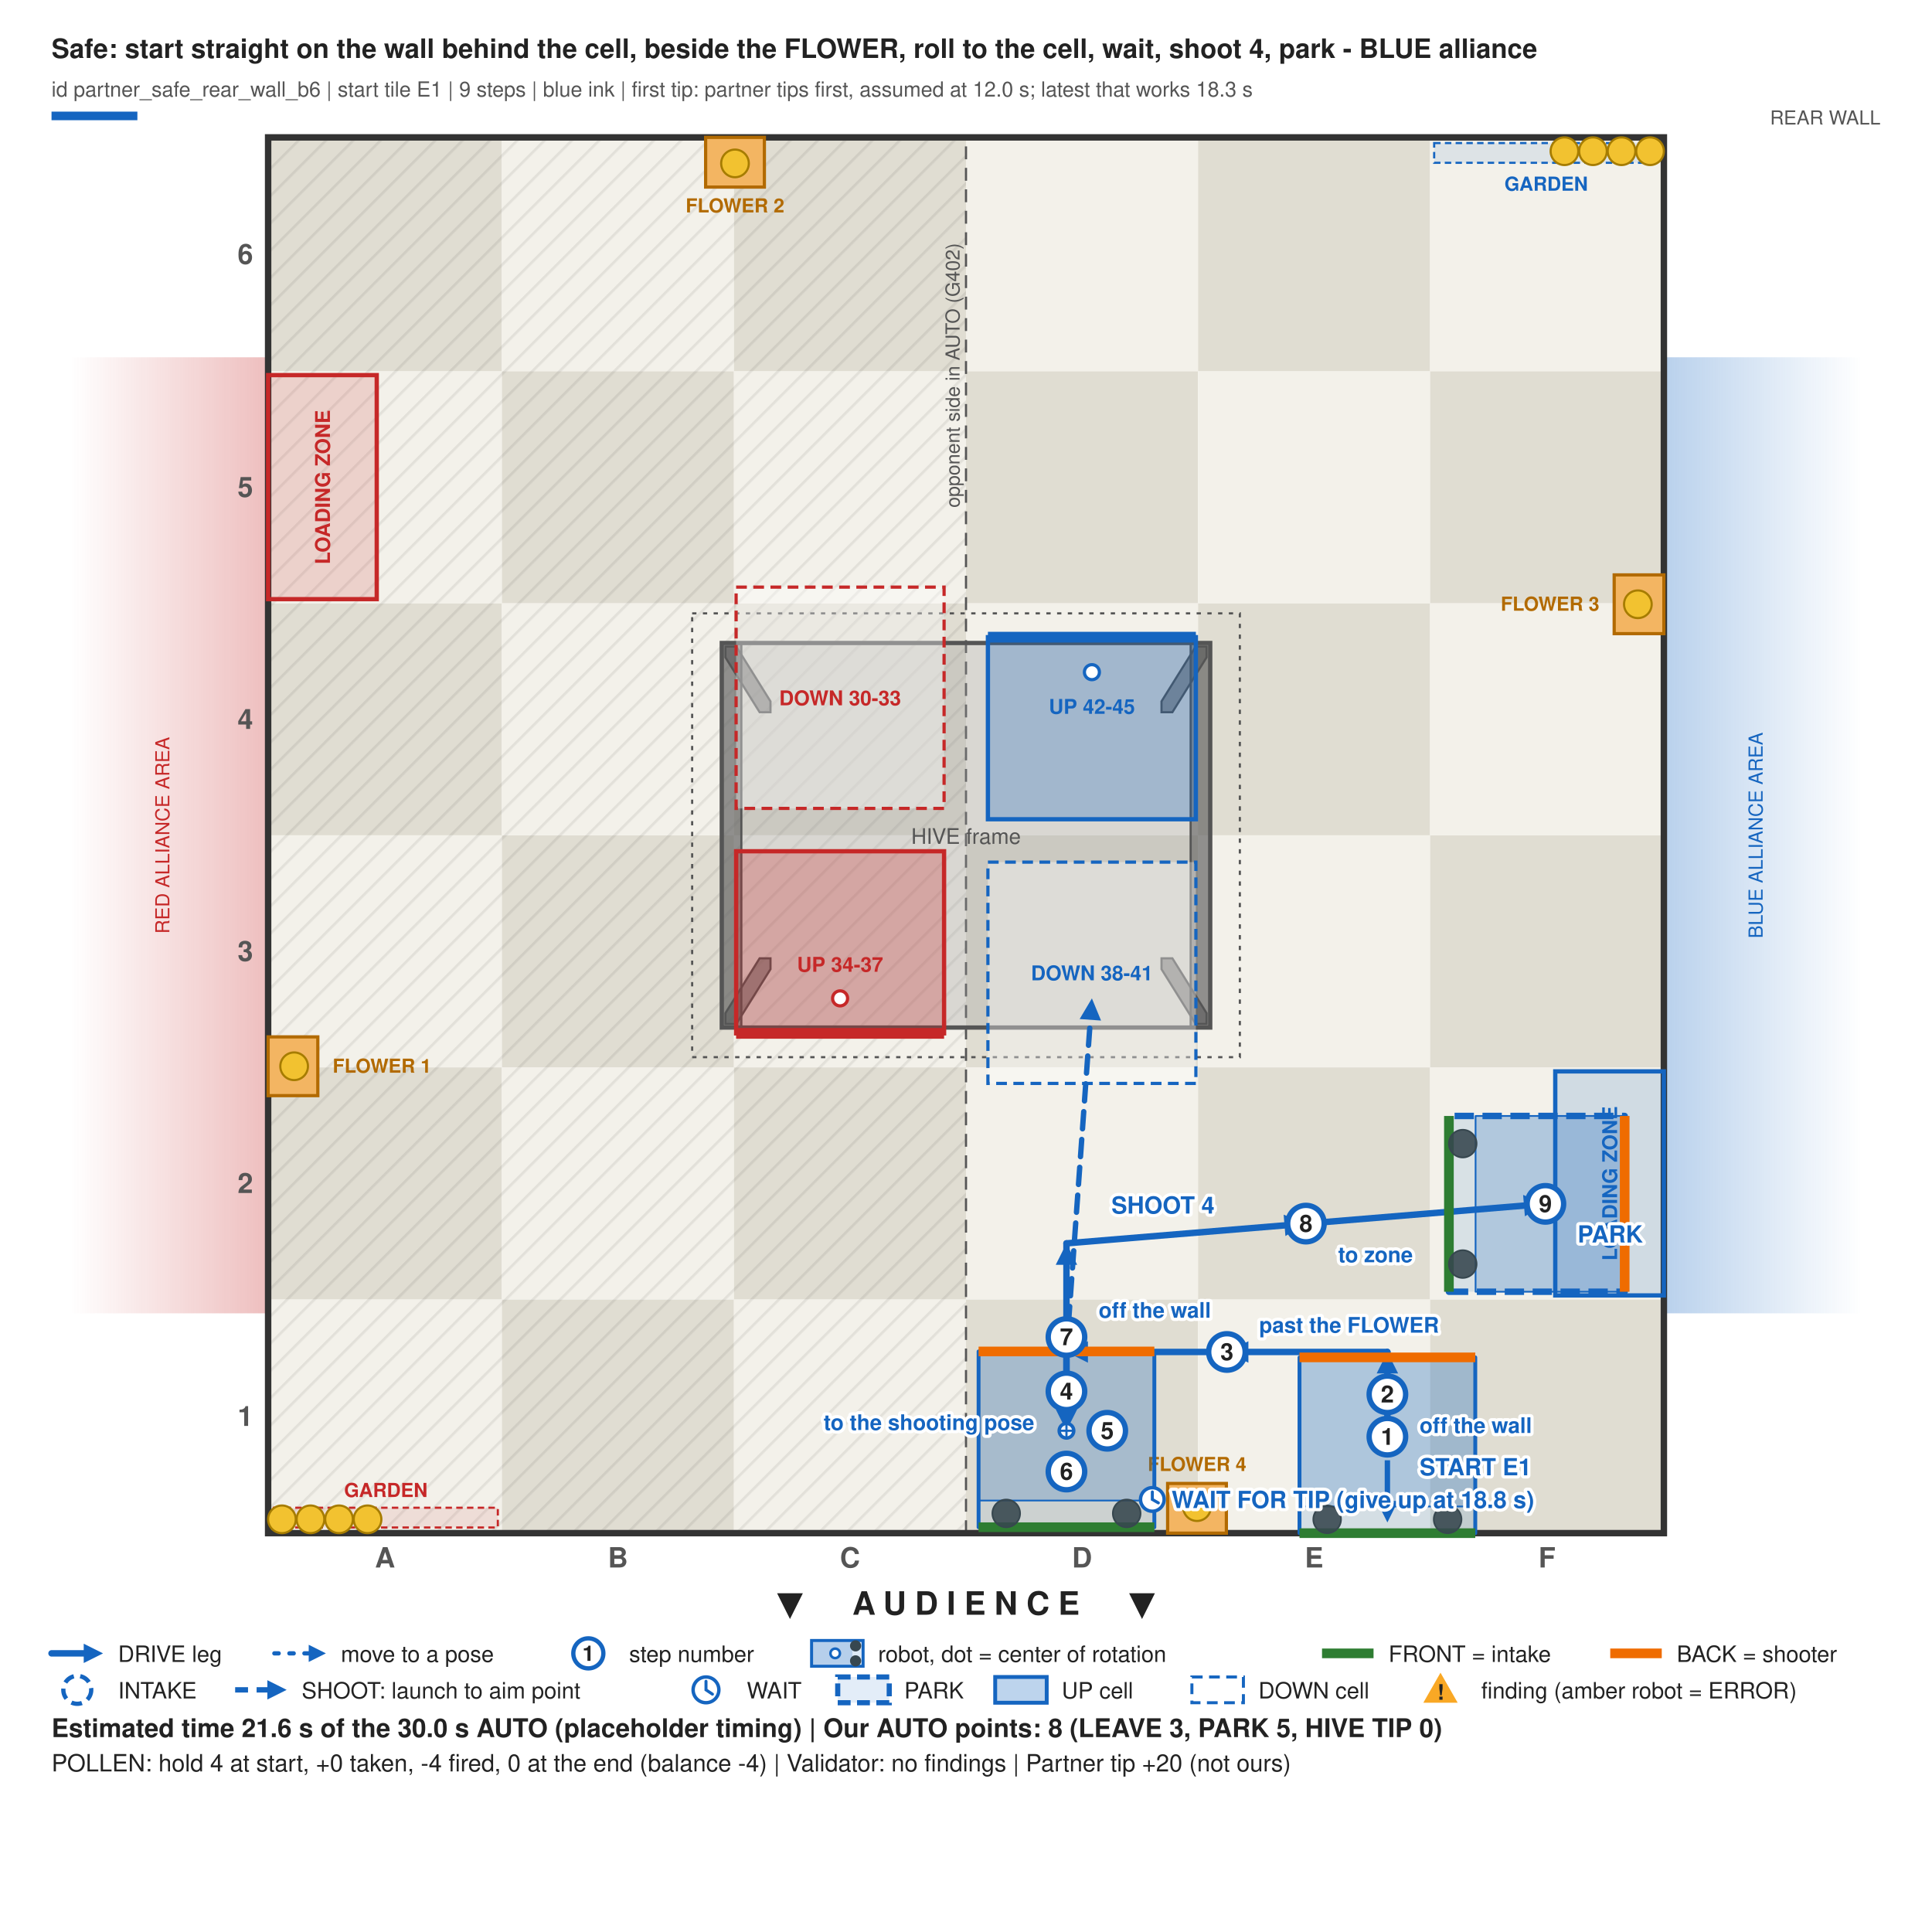
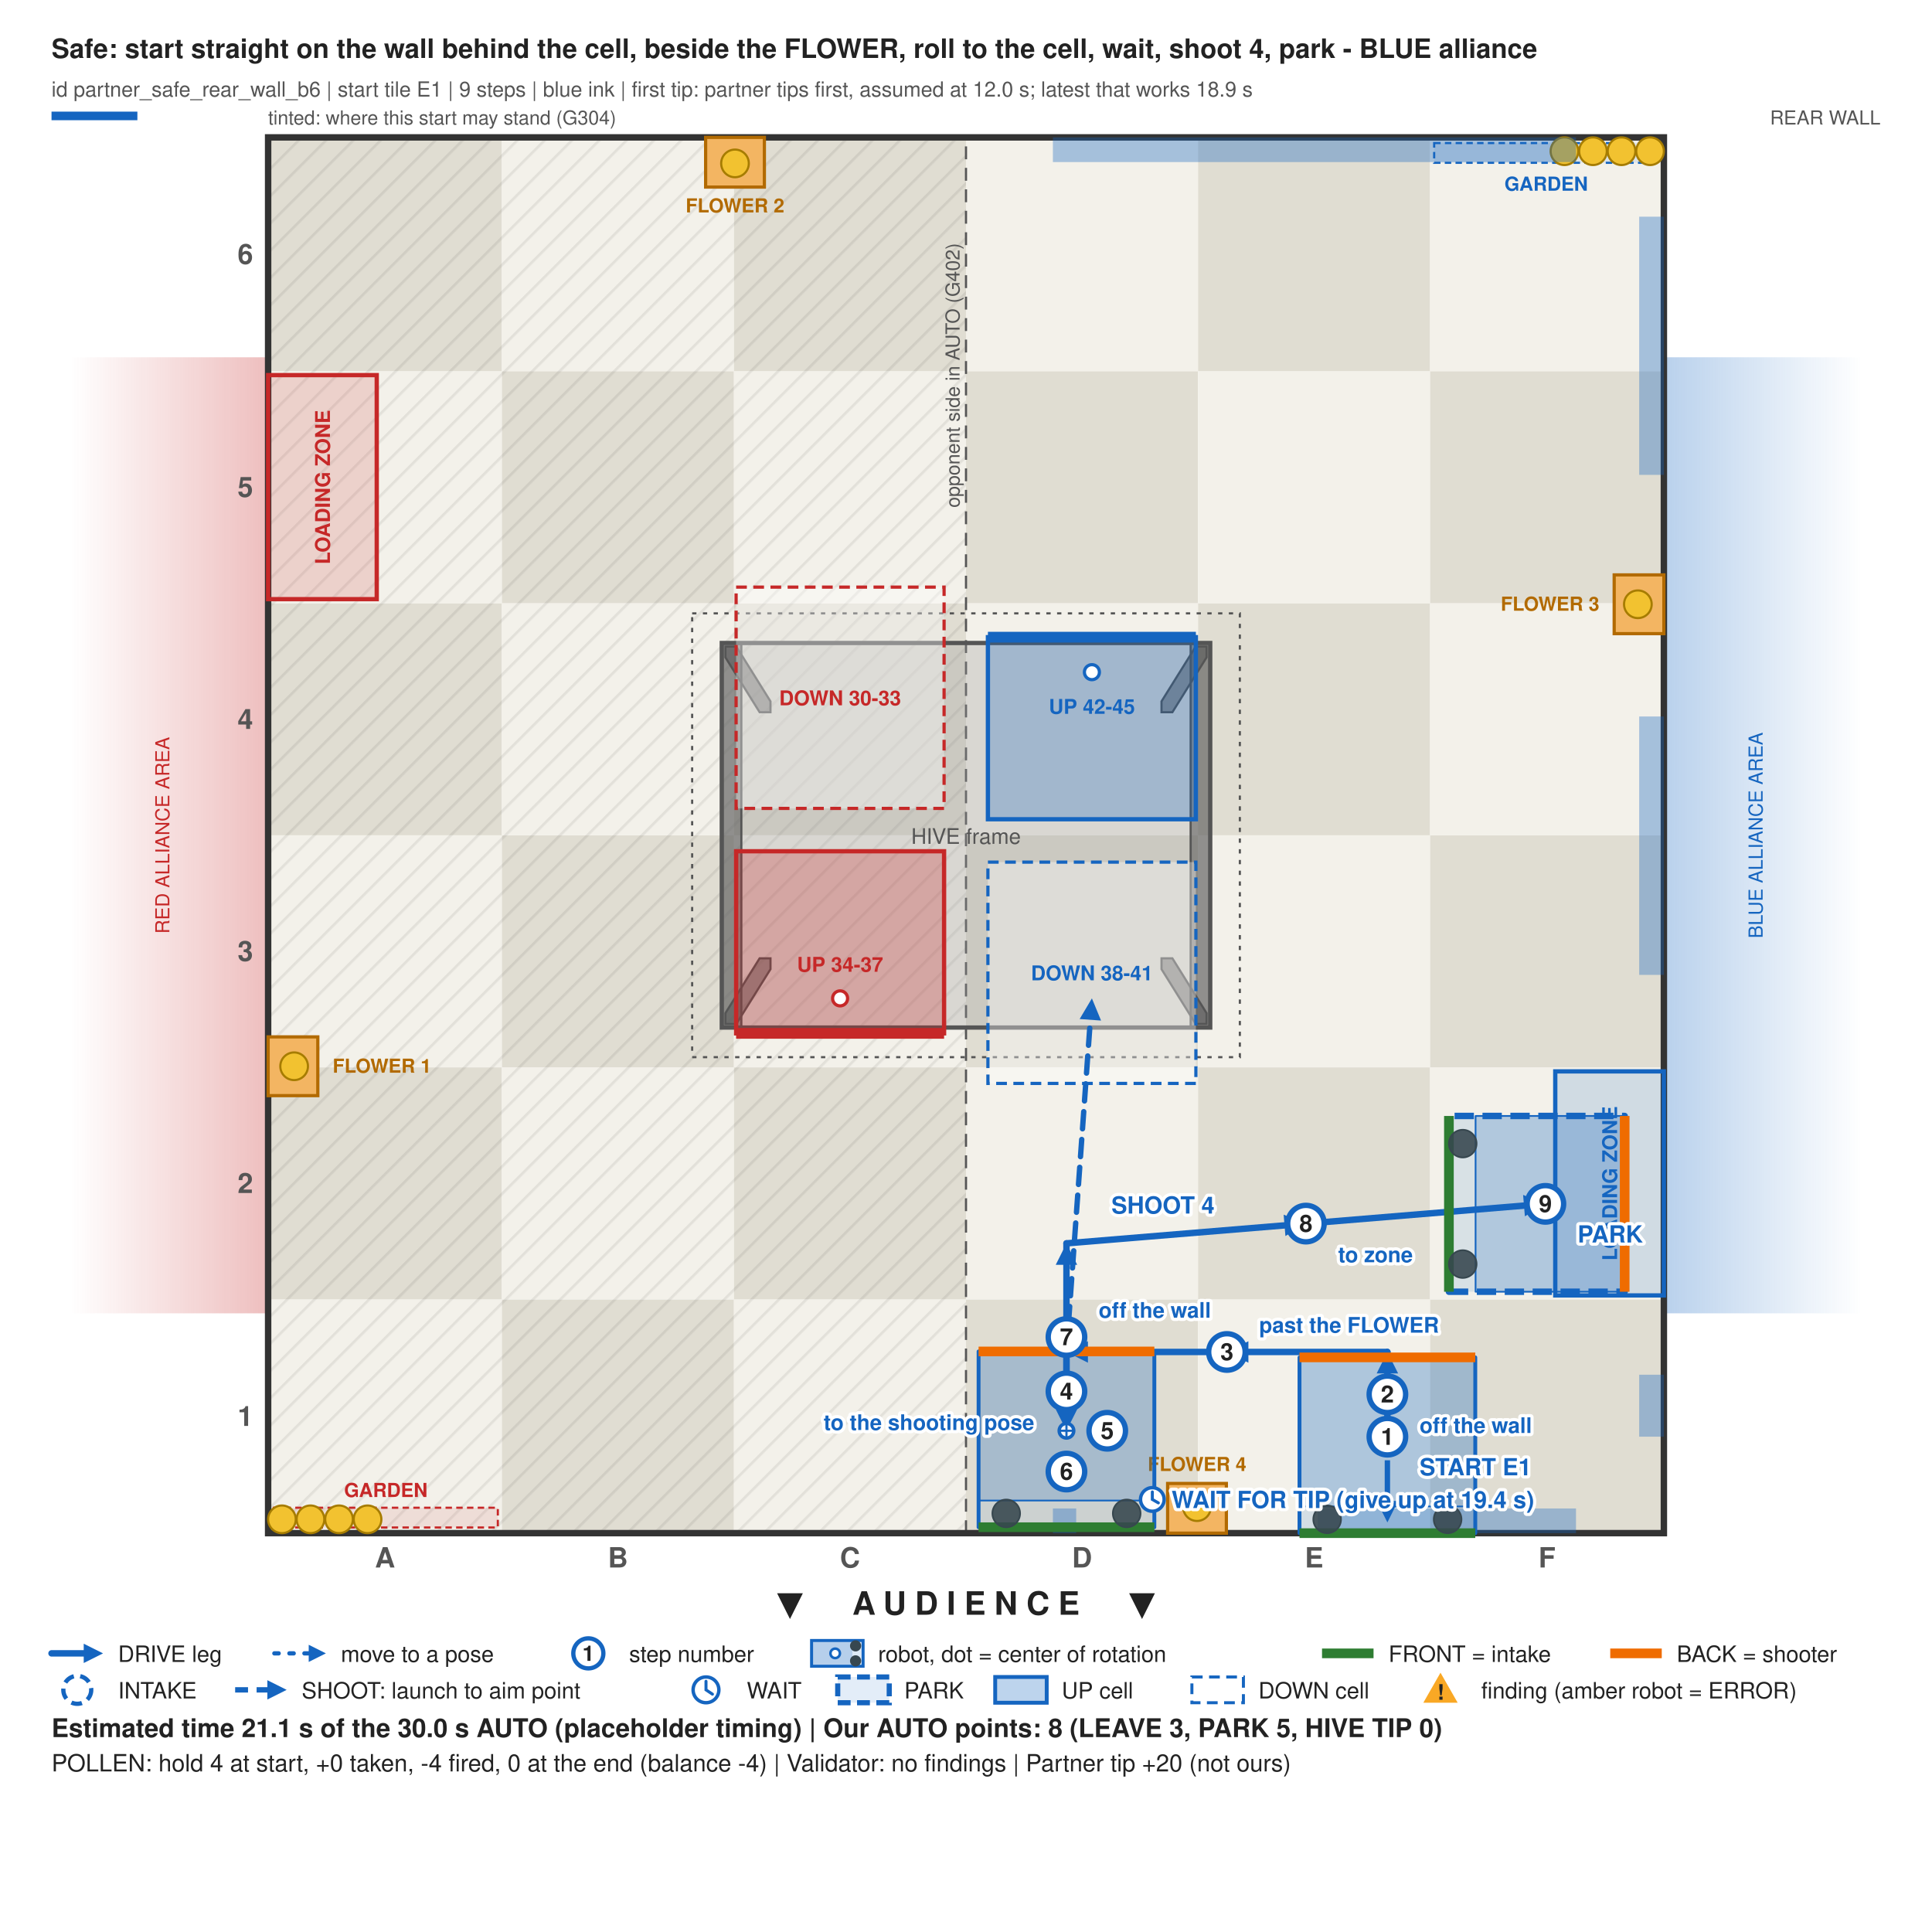
<svg xmlns="http://www.w3.org/2000/svg" viewBox="0 0 900 900" width="900" height="900" role="img" aria-labelledby="svg-title svg-desc" font-family="Helvetica, Arial, sans-serif">
  <defs>
    <linearGradient id="area-red" x1="1" y1="0" x2="0" y2="0">
      <stop offset="0" stop-color="#c62828" stop-opacity="0.30" />
      <stop offset="1" stop-color="#c62828" stop-opacity="0" />
    </linearGradient>
    <linearGradient id="area-blue" x1="0" y1="0" x2="1" y2="0">
      <stop offset="0" stop-color="#1565c0" stop-opacity="0.30" />
      <stop offset="1" stop-color="#1565c0" stop-opacity="0" />
    </linearGradient>
    <pattern id="opponent-hatch" width="9" height="9" patternUnits="userSpaceOnUse" patternTransform="rotate(45)">
      <line x1="0" y1="0" x2="0" y2="9" stroke="#000000" stroke-opacity="0.07" stroke-width="2.5" />
    </pattern>
  </defs>
  <rect id="background" x="0" y="0" width="900" height="900" fill="#ffffff" />
  <text id="title" x="24" y="27" font-size="12.47" font-weight="bold" fill="#222222">Safe: start straight on the wall behind the cell, beside the FLOWER, roll to the cell, wait, shoot 4, park - BLUE alliance</text>
-   <text id="subtitle" x="24" y="45" font-size="9.7" fill="#555555">id partner_safe_rear_wall_b6  |  start tile E1  |  9 steps  |  blue ink  |  first tip: partner tips first, assumed at 12.0 s; latest that works 18.3 s</text>
+   <text id="subtitle" x="24" y="45" font-size="9.7" fill="#555555">id partner_safe_rear_wall_b6  |  start tile E1  |  9 steps  |  blue ink  |  first tip: partner tips first, assumed at 12.0 s; latest that works 18.9 s</text>
  <rect x="24" y="52" width="40" height="4" fill="#1565c0" />
  <g id="field">
    <rect class="alliance-area" data-alliance="RED" x="32.9" y="166.43" width="92" height="445.37" fill="url(#area-red)" />
    <rect class="alliance-area" data-alliance="BLUE" x="775.1" y="166.43" width="92" height="445.37" fill="url(#area-blue)" />
    <text x="78.9" y="389.12" font-size="9" fill="#c62828" text-anchor="middle" transform="rotate(-90 78.9 389.12)">RED ALLIANCE AREA</text>
    <text x="821.1" y="389.12" font-size="9" fill="#1565c0" text-anchor="middle" transform="rotate(-90 821.1 389.12)">BLUE ALLIANCE AREA</text>
    <rect class="tile" data-tile="A1" x="124.9" y="605.3" width="108.9" height="108.9" fill="#f3f1ea" />
    <rect class="tile" data-tile="A2" x="124.9" y="497.2" width="108.9" height="108.1" fill="#e0ddd2" />
    <rect class="tile" data-tile="A3" x="124.9" y="389.1" width="108.9" height="108.1" fill="#f3f1ea" />
    <rect class="tile" data-tile="A4" x="124.9" y="281" width="108.9" height="108.1" fill="#e0ddd2" />
    <rect class="tile" data-tile="A5" x="124.9" y="172.9" width="108.9" height="108.1" fill="#f3f1ea" />
    <rect class="tile" data-tile="A6" x="124.9" y="64" width="108.9" height="108.9" fill="#e0ddd2" />
    <rect class="tile" data-tile="B1" x="233.8" y="605.3" width="108.1" height="108.9" fill="#e0ddd2" />
    <rect class="tile" data-tile="B2" x="233.8" y="497.2" width="108.1" height="108.1" fill="#f3f1ea" />
    <rect class="tile" data-tile="B3" x="233.8" y="389.1" width="108.1" height="108.1" fill="#e0ddd2" />
    <rect class="tile" data-tile="B4" x="233.8" y="281" width="108.1" height="108.1" fill="#f3f1ea" />
    <rect class="tile" data-tile="B5" x="233.8" y="172.9" width="108.1" height="108.1" fill="#e0ddd2" />
    <rect class="tile" data-tile="B6" x="233.8" y="64" width="108.1" height="108.9" fill="#f3f1ea" />
    <rect class="tile" data-tile="C1" x="341.9" y="605.3" width="108.1" height="108.9" fill="#f3f1ea" />
    <rect class="tile" data-tile="C2" x="341.9" y="497.2" width="108.1" height="108.1" fill="#e0ddd2" />
    <rect class="tile" data-tile="C3" x="341.9" y="389.1" width="108.1" height="108.1" fill="#f3f1ea" />
    <rect class="tile" data-tile="C4" x="341.9" y="281" width="108.1" height="108.1" fill="#e0ddd2" />
    <rect class="tile" data-tile="C5" x="341.9" y="172.9" width="108.1" height="108.1" fill="#f3f1ea" />
    <rect class="tile" data-tile="C6" x="341.9" y="64" width="108.1" height="108.9" fill="#e0ddd2" />
    <rect class="tile" data-tile="D1" x="450" y="605.3" width="108.1" height="108.9" fill="#e0ddd2" />
    <rect class="tile" data-tile="D2" x="450" y="497.2" width="108.1" height="108.1" fill="#f3f1ea" />
    <rect class="tile" data-tile="D3" x="450" y="389.1" width="108.1" height="108.1" fill="#e0ddd2" />
    <rect class="tile" data-tile="D4" x="450" y="281" width="108.1" height="108.1" fill="#f3f1ea" />
    <rect class="tile" data-tile="D5" x="450" y="172.9" width="108.1" height="108.1" fill="#e0ddd2" />
    <rect class="tile" data-tile="D6" x="450" y="64" width="108.1" height="108.9" fill="#f3f1ea" />
    <rect class="tile" data-tile="E1" x="558.1" y="605.3" width="108.1" height="108.9" fill="#f3f1ea" />
    <rect class="tile" data-tile="E2" x="558.1" y="497.2" width="108.1" height="108.1" fill="#e0ddd2" />
    <rect class="tile" data-tile="E3" x="558.1" y="389.1" width="108.1" height="108.1" fill="#f3f1ea" />
    <rect class="tile" data-tile="E4" x="558.1" y="281" width="108.1" height="108.1" fill="#e0ddd2" />
    <rect class="tile" data-tile="E5" x="558.1" y="172.9" width="108.1" height="108.1" fill="#f3f1ea" />
    <rect class="tile" data-tile="E6" x="558.1" y="64" width="108.1" height="108.9" fill="#e0ddd2" />
    <rect class="tile" data-tile="F1" x="666.2" y="605.3" width="108.9" height="108.9" fill="#e0ddd2" />
    <rect class="tile" data-tile="F2" x="666.2" y="497.2" width="108.9" height="108.1" fill="#f3f1ea" />
    <rect class="tile" data-tile="F3" x="666.2" y="389.1" width="108.9" height="108.1" fill="#e0ddd2" />
    <rect class="tile" data-tile="F4" x="666.2" y="281" width="108.9" height="108.1" fill="#f3f1ea" />
    <rect class="tile" data-tile="F5" x="666.2" y="172.9" width="108.9" height="108.1" fill="#e0ddd2" />
    <rect class="tile" data-tile="F6" x="666.2" y="64" width="108.9" height="108.9" fill="#f3f1ea" />
    <rect id="opponent-side" x="124.9" y="64" width="325.1" height="650.2" fill="url(#opponent-hatch)" />
    <line id="side-line" x1="450" y1="714.2" x2="450" y2="64" stroke="#555555" stroke-width="1" stroke-dasharray="6 4" />
    <text id="opponent-label" x="447" y="174.86" font-size="9" fill="#555555" text-anchor="middle" transform="rotate(-90 447 174.86)">opponent side in AUTO (G402)</text>
    <text class="tile-label" x="179.35" y="730.2" font-size="13" font-weight="bold" text-anchor="middle" fill="#555555">A</text>
    <text class="tile-label" x="287.85" y="730.2" font-size="13" font-weight="bold" text-anchor="middle" fill="#555555">B</text>
    <text class="tile-label" x="395.95" y="730.2" font-size="13" font-weight="bold" text-anchor="middle" fill="#555555">C</text>
    <text class="tile-label" x="504.05" y="730.2" font-size="13" font-weight="bold" text-anchor="middle" fill="#555555">D</text>
    <text class="tile-label" x="612.15" y="730.2" font-size="13" font-weight="bold" text-anchor="middle" fill="#555555">E</text>
    <text class="tile-label" x="720.65" y="730.2" font-size="13" font-weight="bold" text-anchor="middle" fill="#555555">F</text>
    <text class="tile-label" x="117.9" y="664.25" font-size="13" font-weight="bold" text-anchor="end" fill="#555555">1</text>
    <text class="tile-label" x="117.9" y="555.75" font-size="13" font-weight="bold" text-anchor="end" fill="#555555">2</text>
    <text class="tile-label" x="117.9" y="447.65" font-size="13" font-weight="bold" text-anchor="end" fill="#555555">3</text>
    <text class="tile-label" x="117.9" y="339.55" font-size="13" font-weight="bold" text-anchor="end" fill="#555555">4</text>
    <text class="tile-label" x="117.9" y="231.45" font-size="13" font-weight="bold" text-anchor="end" fill="#555555">5</text>
    <text class="tile-label" x="117.9" y="122.95" font-size="13" font-weight="bold" text-anchor="end" fill="#555555">6</text>
    <rect id="field-border" x="124.9" y="64" width="650.2" height="650.2" fill="none" stroke="#333333" stroke-width="3" />
  </g>
  <g id="structures">
    <rect id="hive-frame" x="336.23" y="299.53" width="227.54" height="179.14" fill="#9a9a9a" fill-opacity="0.30" stroke="#555555" stroke-width="2" />
    <rect id="hive-keepout" x="322.43" y="285.73" width="255.14" height="206.74" fill="none" stroke="#555555" stroke-width="1" stroke-dasharray="2 3" />
    <g id="hive-solid">
      <polygon class="hive-foot" points="336.23,478.67 345.35,478.67 345.35,299.53 336.23,299.53" fill="#555555" fill-opacity="0.55" stroke="#555555" stroke-width="1" />
      <polygon class="hive-foot" points="554.65,478.67 563.77,478.67 563.77,299.53 554.65,299.53" fill="#555555" fill-opacity="0.55" stroke="#555555" stroke-width="1" />
      <polygon class="hive-foot" points="337.94,477.01 343,477.01 358.92,451.48 358.92,446.42 353.86,446.42 337.94,471.95" fill="#555555" fill-opacity="0.55" stroke="#555555" stroke-width="1" />
      <polygon class="hive-foot" points="337.94,306.25 353.86,331.78 358.92,331.78 358.92,326.72 343,301.19 337.94,301.19" fill="#555555" fill-opacity="0.55" stroke="#555555" stroke-width="1" />
      <polygon class="hive-foot" points="541.08,451.48 557,477.01 562.06,477.01 562.06,471.95 546.14,446.42 541.08,446.42" fill="#555555" fill-opacity="0.55" stroke="#555555" stroke-width="1" />
      <polygon class="hive-foot" points="541.08,331.78 546.14,331.78 562.06,306.25 562.06,301.19 557,301.19 541.08,326.72" fill="#555555" fill-opacity="0.55" stroke="#555555" stroke-width="1" />
    </g>
    <text x="450" y="393.1" font-size="10" fill="#555555" text-anchor="middle">HIVE frame</text>
    <g class="hive" data-alliance="RED">
      <g class="cell cell-down" data-alliance="RED" data-side="REAR">
        <rect x="342.91" y="273.5" width="96.88" height="103.09" fill="#ffffff" fill-opacity="0.35" stroke="#c62828" stroke-width="1.5" stroke-dasharray="5 3" />
        <text x="391.35" y="328.55" font-size="9.5" font-weight="bold" fill="#c62828" text-anchor="middle">DOWN 30-33</text>
      </g>
      <g class="cell cell-up" data-alliance="RED" data-side="AUDIENCE">
        <rect x="342.91" y="396.55" width="96.88" height="84.82" fill="#c62828" fill-opacity="0.28" stroke="#c62828" stroke-width="2" />
        <line class="cell-opening" x1="342.91" y1="481.38" x2="439.79" y2="481.38" stroke="#c62828" stroke-width="5" />
        <circle class="aim-point" cx="391.35" cy="465.08" r="3.5" fill="#ffffff" stroke="#c62828" stroke-width="1.5" />
        <text x="391.35" y="452.68" font-size="9.5" font-weight="bold" fill="#c62828" text-anchor="middle">UP 34-37</text>
      </g>
    </g>
    <g class="hive" data-alliance="BLUE">
      <g class="cell cell-down" data-alliance="BLUE" data-side="AUDIENCE">
        <rect x="460.21" y="401.61" width="96.88" height="103.09" fill="#ffffff" fill-opacity="0.35" stroke="#1565c0" stroke-width="1.5" stroke-dasharray="5 3" />
        <text x="508.65" y="456.66" font-size="9.5" font-weight="bold" fill="#1565c0" text-anchor="middle">DOWN 38-41</text>
      </g>
      <g class="cell cell-up" data-alliance="BLUE" data-side="REAR">
        <rect x="460.21" y="296.82" width="96.88" height="84.82" fill="#1565c0" fill-opacity="0.28" stroke="#1565c0" stroke-width="2" />
        <line class="cell-opening" x1="460.21" y1="296.82" x2="557.09" y2="296.82" stroke="#1565c0" stroke-width="5" />
        <circle class="aim-point" cx="508.65" cy="313.12" r="3.5" fill="#ffffff" stroke="#1565c0" stroke-width="1.5" />
        <text x="508.65" y="332.52" font-size="9.5" font-weight="bold" fill="#1565c0" text-anchor="middle">UP 42-45</text>
      </g>
    </g>
    <g class="flower" data-flower="1">
      <rect x="124.9" y="483.02" width="23.15" height="27.37" fill="#f3b562" stroke="#b26a00" stroke-width="1.5" />
      <circle cx="137.02" cy="496.71" r="6.44" fill="#f2c230" stroke="#a67c00" stroke-width="1" />
      <text x="154.95" y="499.71" font-size="9" fill="#b26a00" font-weight="bold" text-anchor="start">FLOWER 1</text>
    </g>
    <g class="flower" data-flower="2">
      <rect x="328.71" y="64" width="27.37" height="23.15" fill="#f3b562" stroke="#b26a00" stroke-width="1.5" />
      <circle cx="342.39" cy="76.12" r="6.44" fill="#f2c230" stroke="#a67c00" stroke-width="1" />
      <text x="342.39" y="98.95" font-size="9" fill="#b26a00" font-weight="bold" text-anchor="middle">FLOWER 2</text>
    </g>
    <g class="flower" data-flower="3">
      <rect x="751.95" y="267.81" width="23.15" height="27.37" fill="#f3b562" stroke="#b26a00" stroke-width="1.5" />
      <circle cx="762.98" cy="281.49" r="6.44" fill="#f2c230" stroke="#a67c00" stroke-width="1" />
      <text x="745.05" y="284.49" font-size="9" fill="#b26a00" font-weight="bold" text-anchor="end">FLOWER 3</text>
    </g>
    <g class="flower" data-flower="4">
      <rect x="543.92" y="691.05" width="27.37" height="23.15" fill="#f3b562" stroke="#b26a00" stroke-width="1.5" />
      <circle cx="557.61" cy="702.08" r="6.44" fill="#f2c230" stroke="#a67c00" stroke-width="1" />
      <text x="557.61" y="685.25" font-size="9" fill="#b26a00" font-weight="bold" text-anchor="middle">FLOWER 4</text>
    </g>
    <g class="garden" data-alliance="RED">
      <rect x="127.54" y="702.36" width="104.37" height="9.2" fill="#c62828" fill-opacity="0.10" stroke="#c62828" stroke-width="1" stroke-dasharray="3 2" />
      <circle class="pollen" cx="131.34" cy="707.76" r="6.44" fill="#f2c230" stroke="#a67c00" stroke-width="1" />
      <circle class="pollen" cx="144.63" cy="707.76" r="6.44" fill="#f2c230" stroke="#a67c00" stroke-width="1" />
      <circle class="pollen" cx="157.93" cy="707.76" r="6.44" fill="#f2c230" stroke="#a67c00" stroke-width="1" />
      <circle class="pollen" cx="171.22" cy="707.76" r="6.44" fill="#f2c230" stroke="#a67c00" stroke-width="1" />
      <text x="179.73" y="697.36" font-size="9" fill="#c62828" text-anchor="middle" font-weight="bold">GARDEN</text>
    </g>
    <g class="loading-zone" data-alliance="RED">
      <rect x="124.9" y="174.74" width="50.6" height="104.37" fill="#c62828" fill-opacity="0.16" stroke="#c62828" stroke-width="2" />
      <text x="150.2" y="230.43" font-size="9.5" font-weight="bold" fill="#c62828" text-anchor="middle" transform="rotate(-90 150.2 226.93)">LOADING ZONE</text>
    </g>
    <g class="garden" data-alliance="BLUE">
      <rect x="668.09" y="66.64" width="104.37" height="9.2" fill="#1565c0" fill-opacity="0.10" stroke="#1565c0" stroke-width="1" stroke-dasharray="3 2" />
      <circle class="pollen" cx="768.66" cy="70.44" r="6.44" fill="#f2c230" stroke="#a67c00" stroke-width="1" />
      <circle class="pollen" cx="755.37" cy="70.44" r="6.44" fill="#f2c230" stroke="#a67c00" stroke-width="1" />
      <circle class="pollen" cx="742.07" cy="70.44" r="6.44" fill="#f2c230" stroke="#a67c00" stroke-width="1" />
      <circle class="pollen" cx="728.78" cy="70.44" r="6.44" fill="#f2c230" stroke="#a67c00" stroke-width="1" />
      <text x="720.27" y="88.84" font-size="9" fill="#1565c0" text-anchor="middle" font-weight="bold">GARDEN</text>
    </g>
    <g class="loading-zone" data-alliance="BLUE">
      <rect x="724.5" y="499.09" width="50.6" height="104.37" fill="#1565c0" fill-opacity="0.16" stroke="#1565c0" stroke-width="2" />
      <text x="749.8" y="554.77" font-size="9.5" font-weight="bold" fill="#1565c0" text-anchor="middle" transform="rotate(-90 749.8 551.27)">LOADING ZONE</text>
    </g>
    <text id="audience-label" x="450" y="752.2" font-size="15" font-weight="bold" letter-spacing="4" text-anchor="middle" fill="#222222">AUDIENCE</text>
    <polygon class="compass-arrow" points="362,742.2 374,742.2 368,754.2" fill="#222222" />
    <polygon class="compass-arrow" points="526,742.2 538,742.2 532,754.2" fill="#222222" />
    <text x="876" y="58" font-size="9" fill="#555555" text-anchor="end">REAR WALL</text>
  </g>
+   <g id="start-bands" data-heading="-90">
+     <rect class="start-band" data-wall="BLUE" data-from="9.77" data-to="16.04" x="763.6" y="640.4" width="11.5" height="28.86" fill="#1565c0" fill-opacity="0.35" />
+     <rect class="start-band" data-wall="BLUE" data-from="56.53" data-to="82.7" x="763.6" y="333.77" width="11.5" height="120.37" fill="#1565c0" fill-opacity="0.35" />
+     <rect class="start-band" data-wall="BLUE" data-from="107.17" data-to="133.32" x="763.6" y="100.94" width="11.5" height="120.27" fill="#1565c0" fill-opacity="0.35" />
+     <rect class="start-band" data-wall="AUDIENCE" data-from="79.47" data-to="81.83" x="490.48" y="702.7" width="10.85" height="11.5" fill="#1565c0" fill-opacity="0.35" />
+     <rect class="start-band" data-wall="AUDIENCE" data-from="106.3" data-to="132.45" x="613.89" y="702.7" width="120.27" height="11.5" fill="#1565c0" fill-opacity="0.35" />
+     <rect class="start-band" data-wall="REAR" data-from="79.47" data-to="132.45" x="490.48" y="64" width="243.68" height="11.5" fill="#1565c0" fill-opacity="0.35" />
+     <text class="start-band-label" x="124.9" y="58" font-size="9" fill="#555555">tinted: where this start may stand (G304)</text>
+   </g>
  <g id="route" data-ink="#1565c0" data-alliance="BLUE" data-route="partner_safe_rear_wall_b6">
    <g class="drive-leg" data-step="2" data-mode="CONSTANT">
      <path class="leg" d="M 646.3 669.26 L 646.3 629.8" fill="none" stroke="#1565c0" stroke-width="3" stroke-linecap="round" stroke-linejoin="round" />
      <polygon class="arrowhead" points="646.3,629.8 651.3,639.8 641.3,639.8" fill="#1565c0" />
    </g>
    <g class="drive-leg" data-step="3" data-mode="CONSTANT">
      <path class="leg" d="M 646.3 629.8 L 496.8 629.8" fill="none" stroke="#1565c0" stroke-width="3" stroke-linecap="round" stroke-linejoin="round" />
      <polygon class="arrowhead" points="571.55,629.8 581.55,624.8 581.55,634.8" fill="#1565c0" />
      <polygon class="arrowhead" points="496.8,629.8 506.8,624.8 506.8,634.8" fill="#1565c0" />
    </g>
    <g class="drive-leg" data-step="4" data-mode="CONSTANT">
      <path class="leg" d="M 496.8 629.8 L 496.8 666.5" fill="none" stroke="#1565c0" stroke-width="3" stroke-linecap="round" stroke-linejoin="round" />
      <polygon class="arrowhead" points="496.8,666.5 491.8,656.5 501.8,656.5" fill="#1565c0" />
    </g>
    <g class="drive-leg" data-step="7" data-mode="CONSTANT">
      <path class="leg" d="M 496.8 666.5 L 496.8 579.2" fill="none" stroke="#1565c0" stroke-width="3" stroke-linecap="round" stroke-linejoin="round" />
      <polygon class="arrowhead" points="496.8,579.2 501.8,589.2 491.8,589.2" fill="#1565c0" />
    </g>
    <g class="drive-leg" data-step="8" data-mode="LINEAR">
      <path class="leg" d="M 496.8 579.2 L 719.9 560.8" fill="none" stroke="#1565c0" stroke-width="3" stroke-linecap="round" stroke-linejoin="round" />
      <polygon class="arrowhead" points="608.35,570 598.8,575.81 597.97,565.84" fill="#1565c0" />
      <polygon class="arrowhead" points="719.9,560.8 710.35,566.61 709.52,556.64" fill="#1565c0" />
    </g>
    <g id="start-footprint" class="footprint start" data-step="1">
      <polygon class="outline" points="687.24,714.2 687.24,632.32 605.36,632.32 605.36,714.2" fill="#1565c0" fill-opacity="0.14" stroke="#1565c0" stroke-width="1.8" stroke-linejoin="round" />
      <polygon class="chassis" points="687.24,701.78 687.24,632.32 605.36,632.32 605.36,701.78" fill="#1565c0" fill-opacity="0.2" stroke="#1565c0" stroke-width="0.8" stroke-linejoin="round" />
      <line class="front-edge" x1="687.24" y1="714.2" x2="605.36" y2="714.2" stroke="#2e7d32" stroke-width="4.5" />
      <line class="back-edge" x1="687.24" y1="632.32" x2="605.36" y2="632.32" stroke="#ef6c00" stroke-width="4.5" />
      <circle class="wheel" data-wheel="LEFT" cx="674.36" cy="707.76" r="6.44" fill="#37474f" fill-opacity="0.88" stroke="#37474f" stroke-width="0.8" />
      <circle class="wheel" data-wheel="RIGHT" cx="618.24" cy="707.76" r="6.44" fill="#37474f" fill-opacity="0.88" stroke="#37474f" stroke-width="0.8" />
      <g class="pose-point" data-x="113.35" data-y="9.77">
        <circle cx="646.3" cy="669.26" r="3.4" fill="#ffffff" fill-opacity="0.92" stroke="#1565c0" stroke-width="1.6" />
        <line x1="642.9" y1="669.26" x2="649.7" y2="669.26" stroke="#1565c0" stroke-width="1" />
        <line x1="646.3" y1="665.86" x2="646.3" y2="672.66" stroke="#1565c0" stroke-width="1" />
      </g>
      <line class="heading-arrow" x1="646.3" y1="680.26" x2="646.3" y2="701.2" stroke="#1565c0" stroke-width="2.5" />
      <polygon class="arrowhead" points="646.3,709.2 641.3,699.2 651.3,699.2" fill="#1565c0" />
    </g>
    <g class="shoot-pose" data-step="6" data-nominal="false">
      <polygon class="outline" points="537.74,711.44 537.74,629.56 455.86,629.56 455.86,711.44" fill="#1565c0" fill-opacity="0.1" stroke="#1565c0" stroke-width="1.8" stroke-linejoin="round" />
      <polygon class="chassis" points="537.74,699.02 537.74,629.56 455.86,629.56 455.86,699.02" fill="#1565c0" fill-opacity="0.2" stroke="#1565c0" stroke-width="0.8" stroke-linejoin="round" />
      <line class="front-edge" x1="537.74" y1="711.44" x2="455.86" y2="711.44" stroke="#2e7d32" stroke-width="4.5" />
      <line class="back-edge" x1="537.74" y1="629.56" x2="455.86" y2="629.56" stroke="#ef6c00" stroke-width="4.5" />
      <circle class="wheel" data-wheel="LEFT" cx="524.86" cy="705" r="6.44" fill="#37474f" fill-opacity="0.88" stroke="#37474f" stroke-width="0.8" />
      <circle class="wheel" data-wheel="RIGHT" cx="468.74" cy="705" r="6.44" fill="#37474f" fill-opacity="0.88" stroke="#37474f" stroke-width="0.8" />
      <g class="pose-point" data-x="80.85" data-y="10.37">
        <circle cx="496.8" cy="666.5" r="3.4" fill="#ffffff" fill-opacity="0.92" stroke="#1565c0" stroke-width="1.6" />
        <line x1="493.4" y1="666.5" x2="500.2" y2="666.5" stroke="#1565c0" stroke-width="1" />
        <line x1="496.8" y1="663.1" x2="496.8" y2="669.9" stroke="#1565c0" stroke-width="1" />
      </g>
      <line class="shot" x1="496.8" y1="629.56" x2="508" y2="474.06" stroke="#1565c0" stroke-width="2.5" stroke-dasharray="8 5" stroke-linecap="round" />
      <polygon class="arrowhead" points="508.65,465.08 512.92,475.42 502.94,474.7" fill="#1565c0" />
    </g>
    <g class="park-outline" data-step="9">
      <polygon class="outline" points="674.96,601.74 756.84,601.74 756.84,519.86 674.96,519.86" fill="#1565c0" fill-opacity="0.12" stroke="#1565c0" stroke-width="3" stroke-dasharray="9 4" stroke-linejoin="round" />
      <polygon class="chassis" points="687.38,601.74 756.84,601.74 756.84,519.86 687.38,519.86" fill="#1565c0" fill-opacity="0.2" stroke="#1565c0" stroke-width="0.8" stroke-linejoin="round" />
      <line class="front-edge" x1="674.96" y1="601.74" x2="674.96" y2="519.86" stroke="#2e7d32" stroke-width="4.5" />
      <line class="back-edge" x1="756.84" y1="601.74" x2="756.84" y2="519.86" stroke="#ef6c00" stroke-width="4.5" />
      <circle class="wheel" data-wheel="LEFT" cx="681.4" cy="588.86" r="6.44" fill="#37474f" fill-opacity="0.88" stroke="#37474f" stroke-width="0.8" />
      <circle class="wheel" data-wheel="RIGHT" cx="681.4" cy="532.74" r="6.44" fill="#37474f" fill-opacity="0.88" stroke="#37474f" stroke-width="0.8" />
      <g class="pose-point" data-x="129.35" data-y="33.35">
        <circle cx="719.9" cy="560.8" r="3.4" fill="#ffffff" fill-opacity="0.92" stroke="#1565c0" stroke-width="1.6" />
        <line x1="716.5" y1="560.8" x2="723.3" y2="560.8" stroke="#1565c0" stroke-width="1" />
        <line x1="719.9" y1="557.4" x2="719.9" y2="564.2" stroke="#1565c0" stroke-width="1" />
      </g>
    </g>
    <g id="badges">
      <g class="badge" data-step="1" data-kind="START">
        <circle cx="646.3" cy="669.26" r="8.5" fill="#ffffff" stroke="#1565c0" stroke-width="2.5" />
        <text x="646.3" y="673.06" font-size="11" font-weight="bold" text-anchor="middle" fill="#222222">1</text>
      </g>
      <g class="badge" data-step="2" data-kind="DRIVE">
        <circle cx="646.3" cy="649.53" r="8.5" fill="#ffffff" stroke="#1565c0" stroke-width="2.5" />
        <text x="646.3" y="653.33" font-size="11" font-weight="bold" text-anchor="middle" fill="#222222">2</text>
      </g>
      <g class="badge" data-step="3" data-kind="DRIVE">
        <circle cx="571.55" cy="629.8" r="8.5" fill="#ffffff" stroke="#1565c0" stroke-width="2.5" />
        <text x="571.55" y="633.6" font-size="11" font-weight="bold" text-anchor="middle" fill="#222222">3</text>
      </g>
      <g class="badge" data-step="4" data-kind="DRIVE">
        <circle cx="496.8" cy="648.15" r="8.5" fill="#ffffff" stroke="#1565c0" stroke-width="2.5" />
        <text x="496.8" y="651.95" font-size="11" font-weight="bold" text-anchor="middle" fill="#222222">4</text>
      </g>
      <g class="badge" data-step="5" data-kind="WAIT_FOR_TIP">
        <circle cx="515.8" cy="666.5" r="8.5" fill="#ffffff" stroke="#1565c0" stroke-width="2.5" />
        <text x="515.8" y="670.3" font-size="11" font-weight="bold" text-anchor="middle" fill="#222222">5</text>
      </g>
      <g class="badge" data-step="6" data-kind="SHOOT">
        <circle cx="496.8" cy="685.5" r="8.5" fill="#ffffff" stroke="#1565c0" stroke-width="2.5" />
        <text x="496.8" y="689.3" font-size="11" font-weight="bold" text-anchor="middle" fill="#222222">6</text>
      </g>
      <g class="badge" data-step="7" data-kind="DRIVE">
        <circle cx="496.8" cy="622.85" r="8.5" fill="#ffffff" stroke="#1565c0" stroke-width="2.5" />
        <text x="496.8" y="626.65" font-size="11" font-weight="bold" text-anchor="middle" fill="#222222">7</text>
      </g>
      <g class="badge" data-step="8" data-kind="DRIVE">
        <circle cx="608.35" cy="570" r="8.5" fill="#ffffff" stroke="#1565c0" stroke-width="2.5" />
        <text x="608.35" y="573.8" font-size="11" font-weight="bold" text-anchor="middle" fill="#222222">8</text>
      </g>
      <g class="badge" data-step="9" data-kind="PARK">
        <circle cx="719.9" cy="560.8" r="8.5" fill="#ffffff" stroke="#1565c0" stroke-width="2.5" />
        <text x="719.9" y="564.6" font-size="11" font-weight="bold" text-anchor="middle" fill="#222222">9</text>
      </g>
    </g>
    <g id="step-labels">
      <text class="step-label" x="661.3" y="687.26" font-size="11" font-weight="bold" fill="#1565c0" text-anchor="start" stroke="#ffffff" stroke-width="3" stroke-linejoin="round" paint-order="stroke">START E1</text>
      <text class="step-label" x="661.3" y="667.53" font-size="10" font-weight="bold" fill="#1565c0" text-anchor="start" stroke="#ffffff" stroke-width="3" stroke-linejoin="round" paint-order="stroke">off the wall</text>
      <text class="step-label" x="586.55" y="620.8" font-size="10" font-weight="bold" fill="#1565c0" text-anchor="start" stroke="#ffffff" stroke-width="3" stroke-linejoin="round" paint-order="stroke">past the FLOWER</text>
      <text class="step-label" x="481.8" y="666.15" font-size="10" font-weight="bold" fill="#1565c0" text-anchor="end" stroke="#ffffff" stroke-width="3" stroke-linejoin="round" paint-order="stroke">to the shooting pose</text>
      <g class="clock">
        <circle cx="536.8" cy="698.5" r="5.5" fill="#ffffff" stroke="#1565c0" stroke-width="1.6" />
        <polyline points="536.8,695 536.8,698.5 539.6,700.1" fill="none" stroke="#1565c0" stroke-width="1.4" stroke-linecap="round" />
      </g>
-       <text class="step-label" x="545.8" y="702.5" font-size="11" font-weight="bold" fill="#1565c0" text-anchor="start" stroke="#ffffff" stroke-width="3" stroke-linejoin="round" paint-order="stroke">WAIT FOR TIP (give up at 18.8 s)</text>
+       <text class="step-label" x="545.8" y="702.5" font-size="11" font-weight="bold" fill="#1565c0" text-anchor="start" stroke="#ffffff" stroke-width="3" stroke-linejoin="round" paint-order="stroke">WAIT FOR TIP (give up at 19.4 s)</text>
      <text class="step-label" x="517.73" y="565.32" font-size="11" font-weight="bold" fill="#1565c0" text-anchor="start" stroke="#ffffff" stroke-width="3" stroke-linejoin="round" paint-order="stroke">SHOOT 4</text>
      <text class="step-label" x="511.8" y="613.85" font-size="10" font-weight="bold" fill="#1565c0" text-anchor="start" stroke="#ffffff" stroke-width="3" stroke-linejoin="round" paint-order="stroke">off the wall</text>
      <text class="step-label" x="623.35" y="588" font-size="10" font-weight="bold" fill="#1565c0" text-anchor="start" stroke="#ffffff" stroke-width="3" stroke-linejoin="round" paint-order="stroke">to zone</text>
      <text class="step-label" x="734.9" y="578.8" font-size="11" font-weight="bold" fill="#1565c0" text-anchor="start" stroke="#ffffff" stroke-width="3" stroke-linejoin="round" paint-order="stroke">PARK</text>
    </g>
    <g id="issue-marks">
</g>
  </g>
  <g id="legend">
    <g class="legend-item" data-icon="drive">
      <line x1="24" y1="770.2" x2="40" y2="770.2" stroke="#1565c0" stroke-width="3" stroke-linecap="round" />
      <polygon class="arrowhead" points="48,770.2 39,774.7 39,765.7" fill="#1565c0" />
      <text x="55" y="774.2" font-size="10.5" fill="#222222">DRIVE leg</text>
    </g>
    <g class="legend-item" data-icon="approach">
      <line x1="127.81" y1="770.2" x2="143.81" y2="770.2" stroke="#1565c0" stroke-width="2" stroke-dasharray="2 5" stroke-linecap="round" />
      <polygon class="arrowhead" points="151.81,770.2 143.81,774.2 143.81,766.2" fill="#1565c0" />
      <text x="158.81" y="774.2" font-size="10.5" fill="#222222">move to a pose</text>
    </g>
    <g class="legend-item" data-icon="badge">
      <circle cx="274.07" cy="770.2" r="7" fill="#ffffff" stroke="#1565c0" stroke-width="2" />
      <text x="274.07" y="773.7" font-size="10" font-weight="bold" text-anchor="middle" fill="#222222">1</text>
      <text x="293.07" y="774.2" font-size="10.5" fill="#222222">step number</text>
    </g>
    <g class="legend-item" data-icon="robot">
      <rect x="378.06" y="764.2" width="24" height="12" fill="#1565c0" fill-opacity="0.14" stroke="#1565c0" stroke-width="1.4" />
      <rect x="378.06" y="764.2" width="19" height="12" fill="#1565c0" fill-opacity="0.2" />
      <circle cx="398.56" cy="766.7" r="2.6" fill="#37474f" />
      <circle cx="398.56" cy="773.7" r="2.6" fill="#37474f" />
      <circle cx="389.06" cy="770.2" r="2.2" fill="#ffffff" stroke="#1565c0" stroke-width="1.2" />
      <text x="409.06" y="774.2" font-size="10.5" fill="#222222">robot, dot = center of rotation</text>
    </g>
    <g class="legend-item" data-icon="front">
      <line x1="615.85" y1="770.2" x2="639.85" y2="770.2" stroke="#2e7d32" stroke-width="4.5" />
      <text x="646.85" y="774.2" font-size="10.5" fill="#222222">FRONT = intake</text>
    </g>
    <g class="legend-item" data-icon="back">
      <line x1="750.11" y1="770.2" x2="774.11" y2="770.2" stroke="#ef6c00" stroke-width="4.5" />
      <text x="781.11" y="774.2" font-size="10.5" fill="#222222">BACK = shooter</text>
    </g>
    <g class="legend-item" data-icon="intake">
      <circle cx="36" cy="787.2" r="6.5" fill="none" stroke="#1565c0" stroke-width="2" stroke-dasharray="5 3" />
      <text x="55" y="791.2" font-size="10.5" fill="#222222">INTAKE</text>
    </g>
    <g class="legend-item" data-icon="shoot">
      <line x1="109.54" y1="787.2" x2="125.54" y2="787.2" stroke="#1565c0" stroke-width="2.5" stroke-dasharray="6 4" />
      <polygon class="arrowhead" points="133.54,787.2 124.54,791.7 124.54,782.7" fill="#1565c0" />
      <text x="140.54" y="791.2" font-size="10.5" fill="#222222">SHOOT: launch to aim point</text>
    </g>
    <g class="legend-item" data-icon="wait">
      <circle cx="328.88" cy="787.2" r="6" fill="#ffffff" stroke="#1565c0" stroke-width="1.6" />
      <polyline points="328.88,783.2 328.88,787.2 331.88,789.2" fill="none" stroke="#1565c0" stroke-width="1.4" stroke-linecap="round" />
      <text x="347.88" y="791.2" font-size="10.5" fill="#222222">WAIT</text>
    </g>
    <g class="legend-item" data-icon="park">
      <rect x="390.24" y="781.2" width="24" height="12" fill="#1565c0" fill-opacity="0.12" stroke="#1565c0" stroke-width="2.4" stroke-dasharray="6 3" />
      <text x="421.24" y="791.2" font-size="10.5" fill="#222222">PARK</text>
    </g>
    <g class="legend-item" data-icon="up">
      <rect x="463.6" y="781.2" width="24" height="12" fill="#1565c0" fill-opacity="0.28" stroke="#1565c0" stroke-width="1.8" />
      <text x="494.6" y="791.2" font-size="10.5" fill="#222222">UP cell</text>
    </g>
    <g class="legend-item" data-icon="down">
      <rect x="555.23" y="781.2" width="24" height="12" fill="#ffffff" fill-opacity="0.35" stroke="#1565c0" stroke-width="1.4" stroke-dasharray="5 3" />
      <text x="586.23" y="791.2" font-size="10.5" fill="#222222">DOWN cell</text>
    </g>
    <g class="legend-item" data-icon="issue">
      <polygon points="671.04,779.2 679.04,793.2 663.04,793.2" fill="#f9a825" />
      <text x="671.04" y="791.8" font-size="10" font-weight="bold" text-anchor="middle" fill="#222222">!</text>
      <text x="690.04" y="791.2" font-size="10.5" fill="#222222">finding (amber robot = ERROR)</text>
    </g>
  </g>
  <g id="footer">
-     <text id="footer-metrics" x="24" y="809.2" font-size="12" font-weight="bold" fill="#222222">Estimated time 21.6 s of the 30.0 s AUTO (placeholder timing)   |   Our AUTO points: 8  (LEAVE 3, PARK 5, HIVE TIP 0)</text>
+     <text id="footer-metrics" x="24" y="809.2" font-size="12" font-weight="bold" fill="#222222">Estimated time 21.1 s of the 30.0 s AUTO (placeholder timing)   |   Our AUTO points: 8  (LEAVE 3, PARK 5, HIVE TIP 0)</text>
    <text id="footer-pollen" x="24" y="825.2" font-size="11.1" fill="#222222">POLLEN: hold 4 at start, +0 taken, -4 fired, 0 at the end (balance -4)   |   Validator: no findings   |   Partner tip +20 (not ours)</text>
  </g>
</svg>
